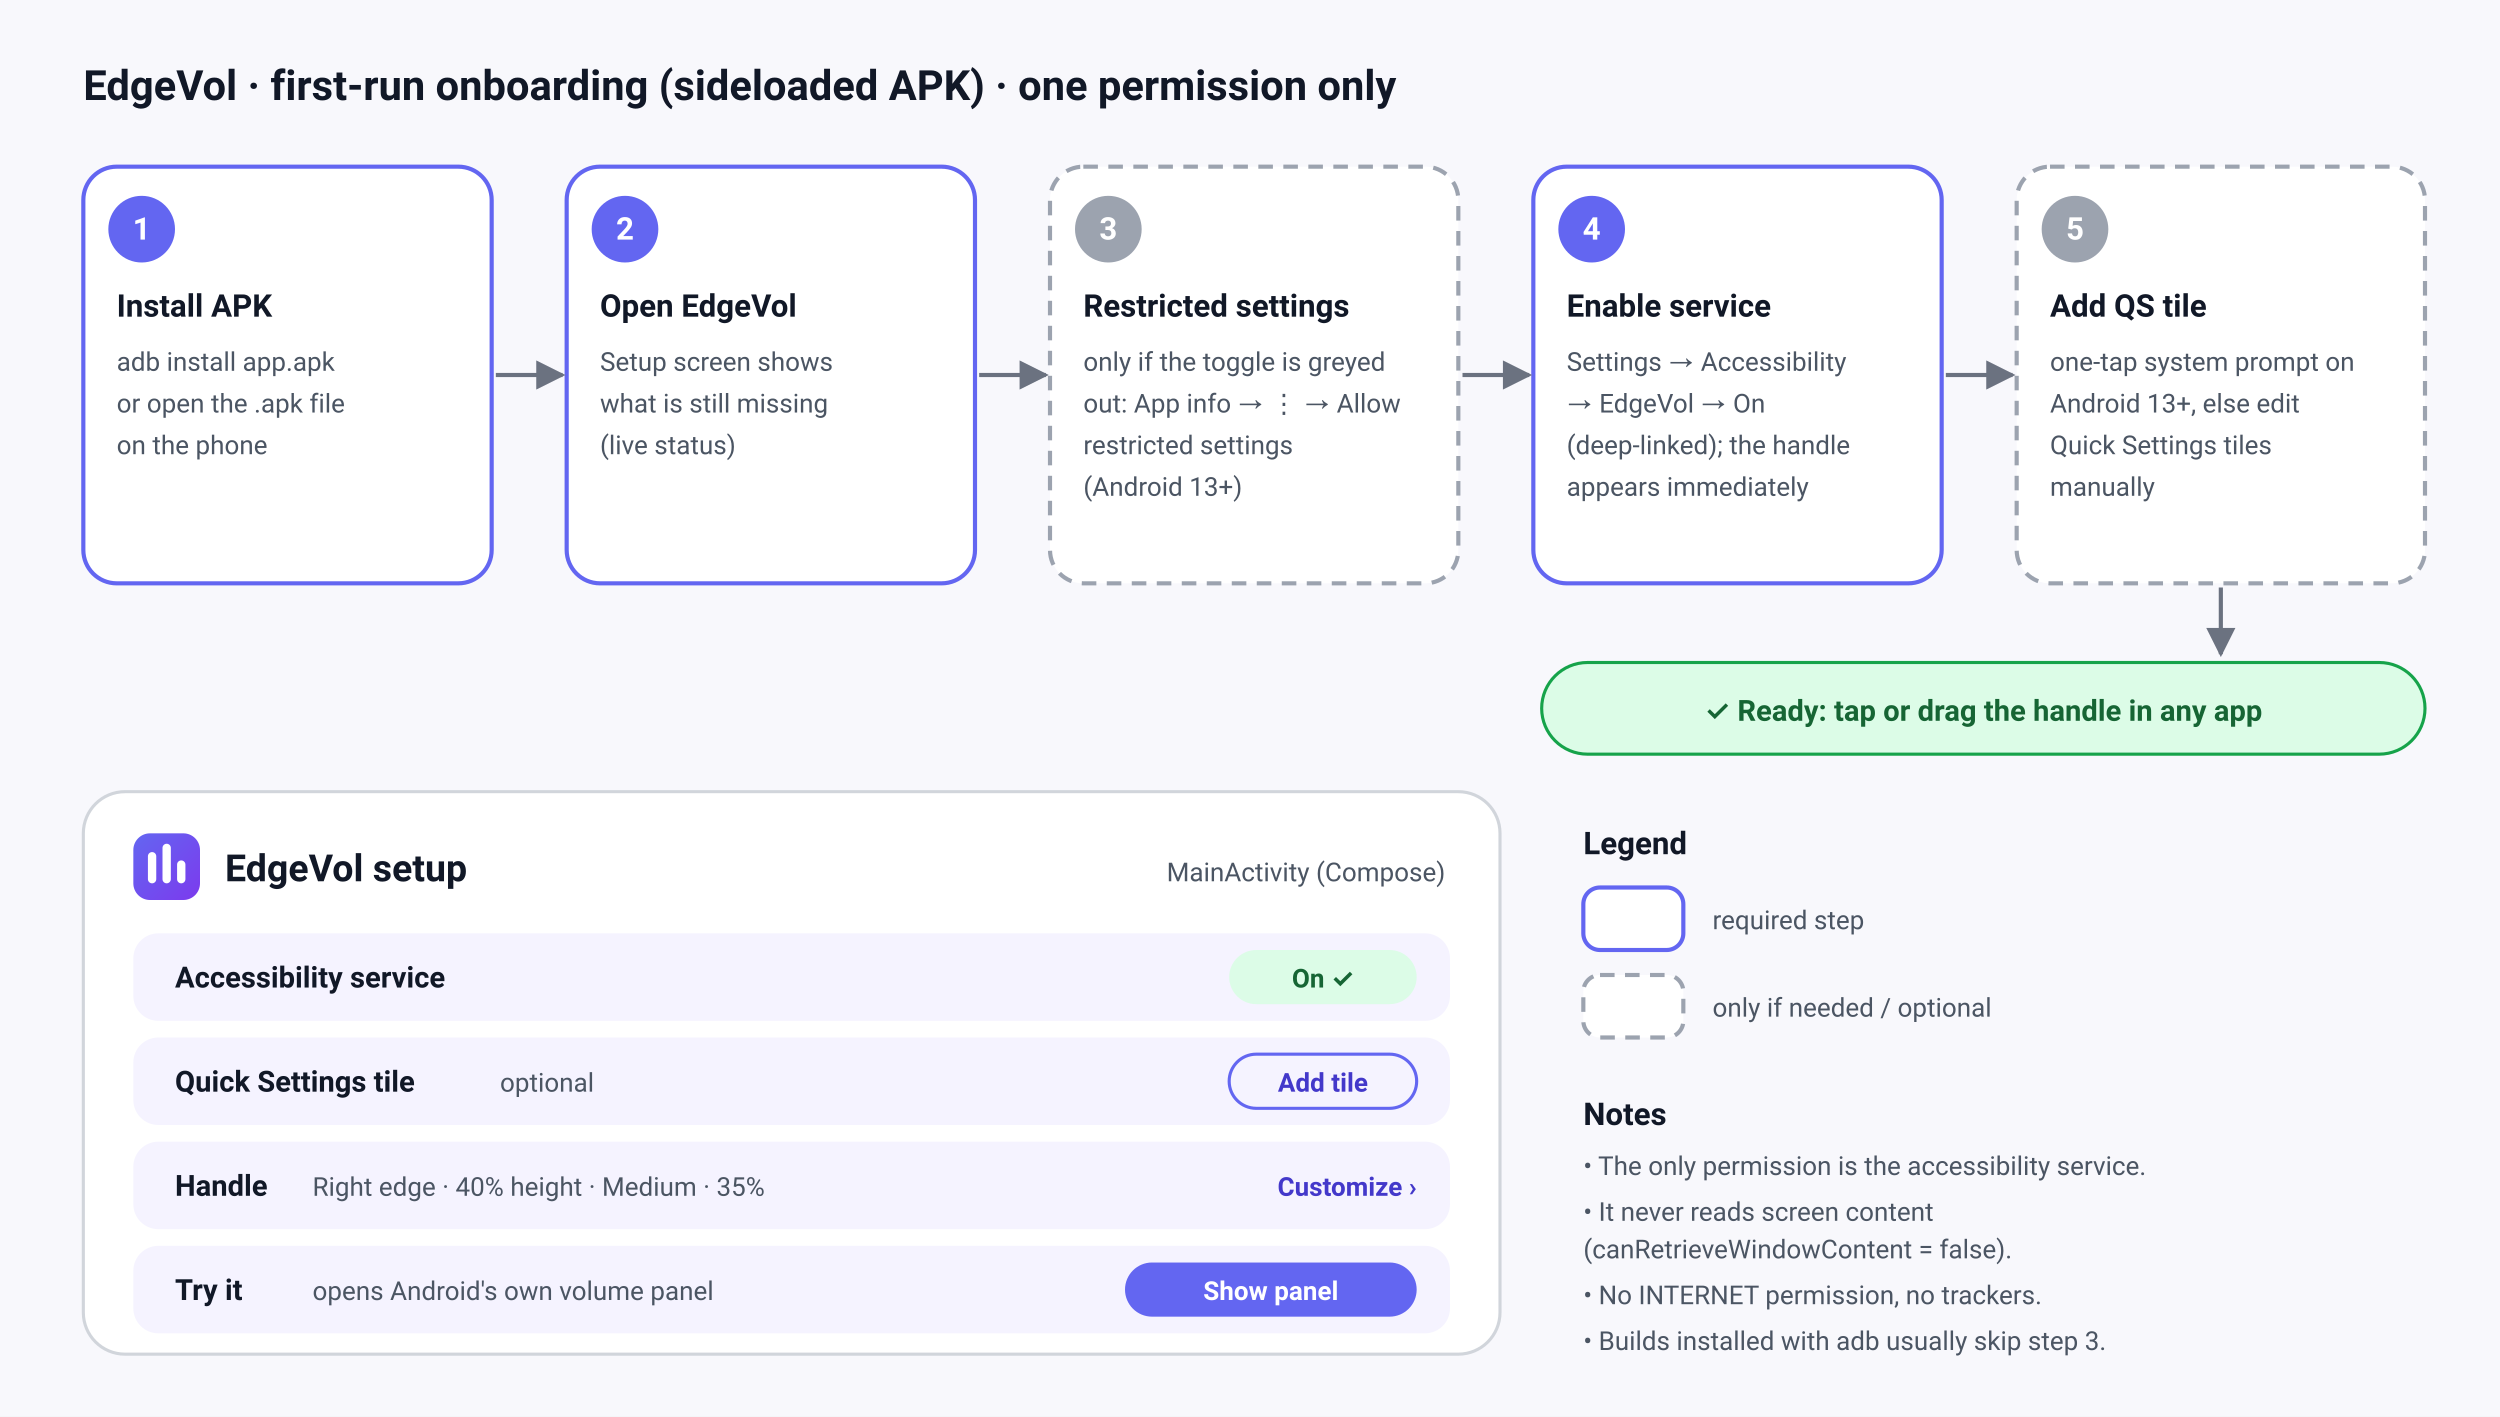
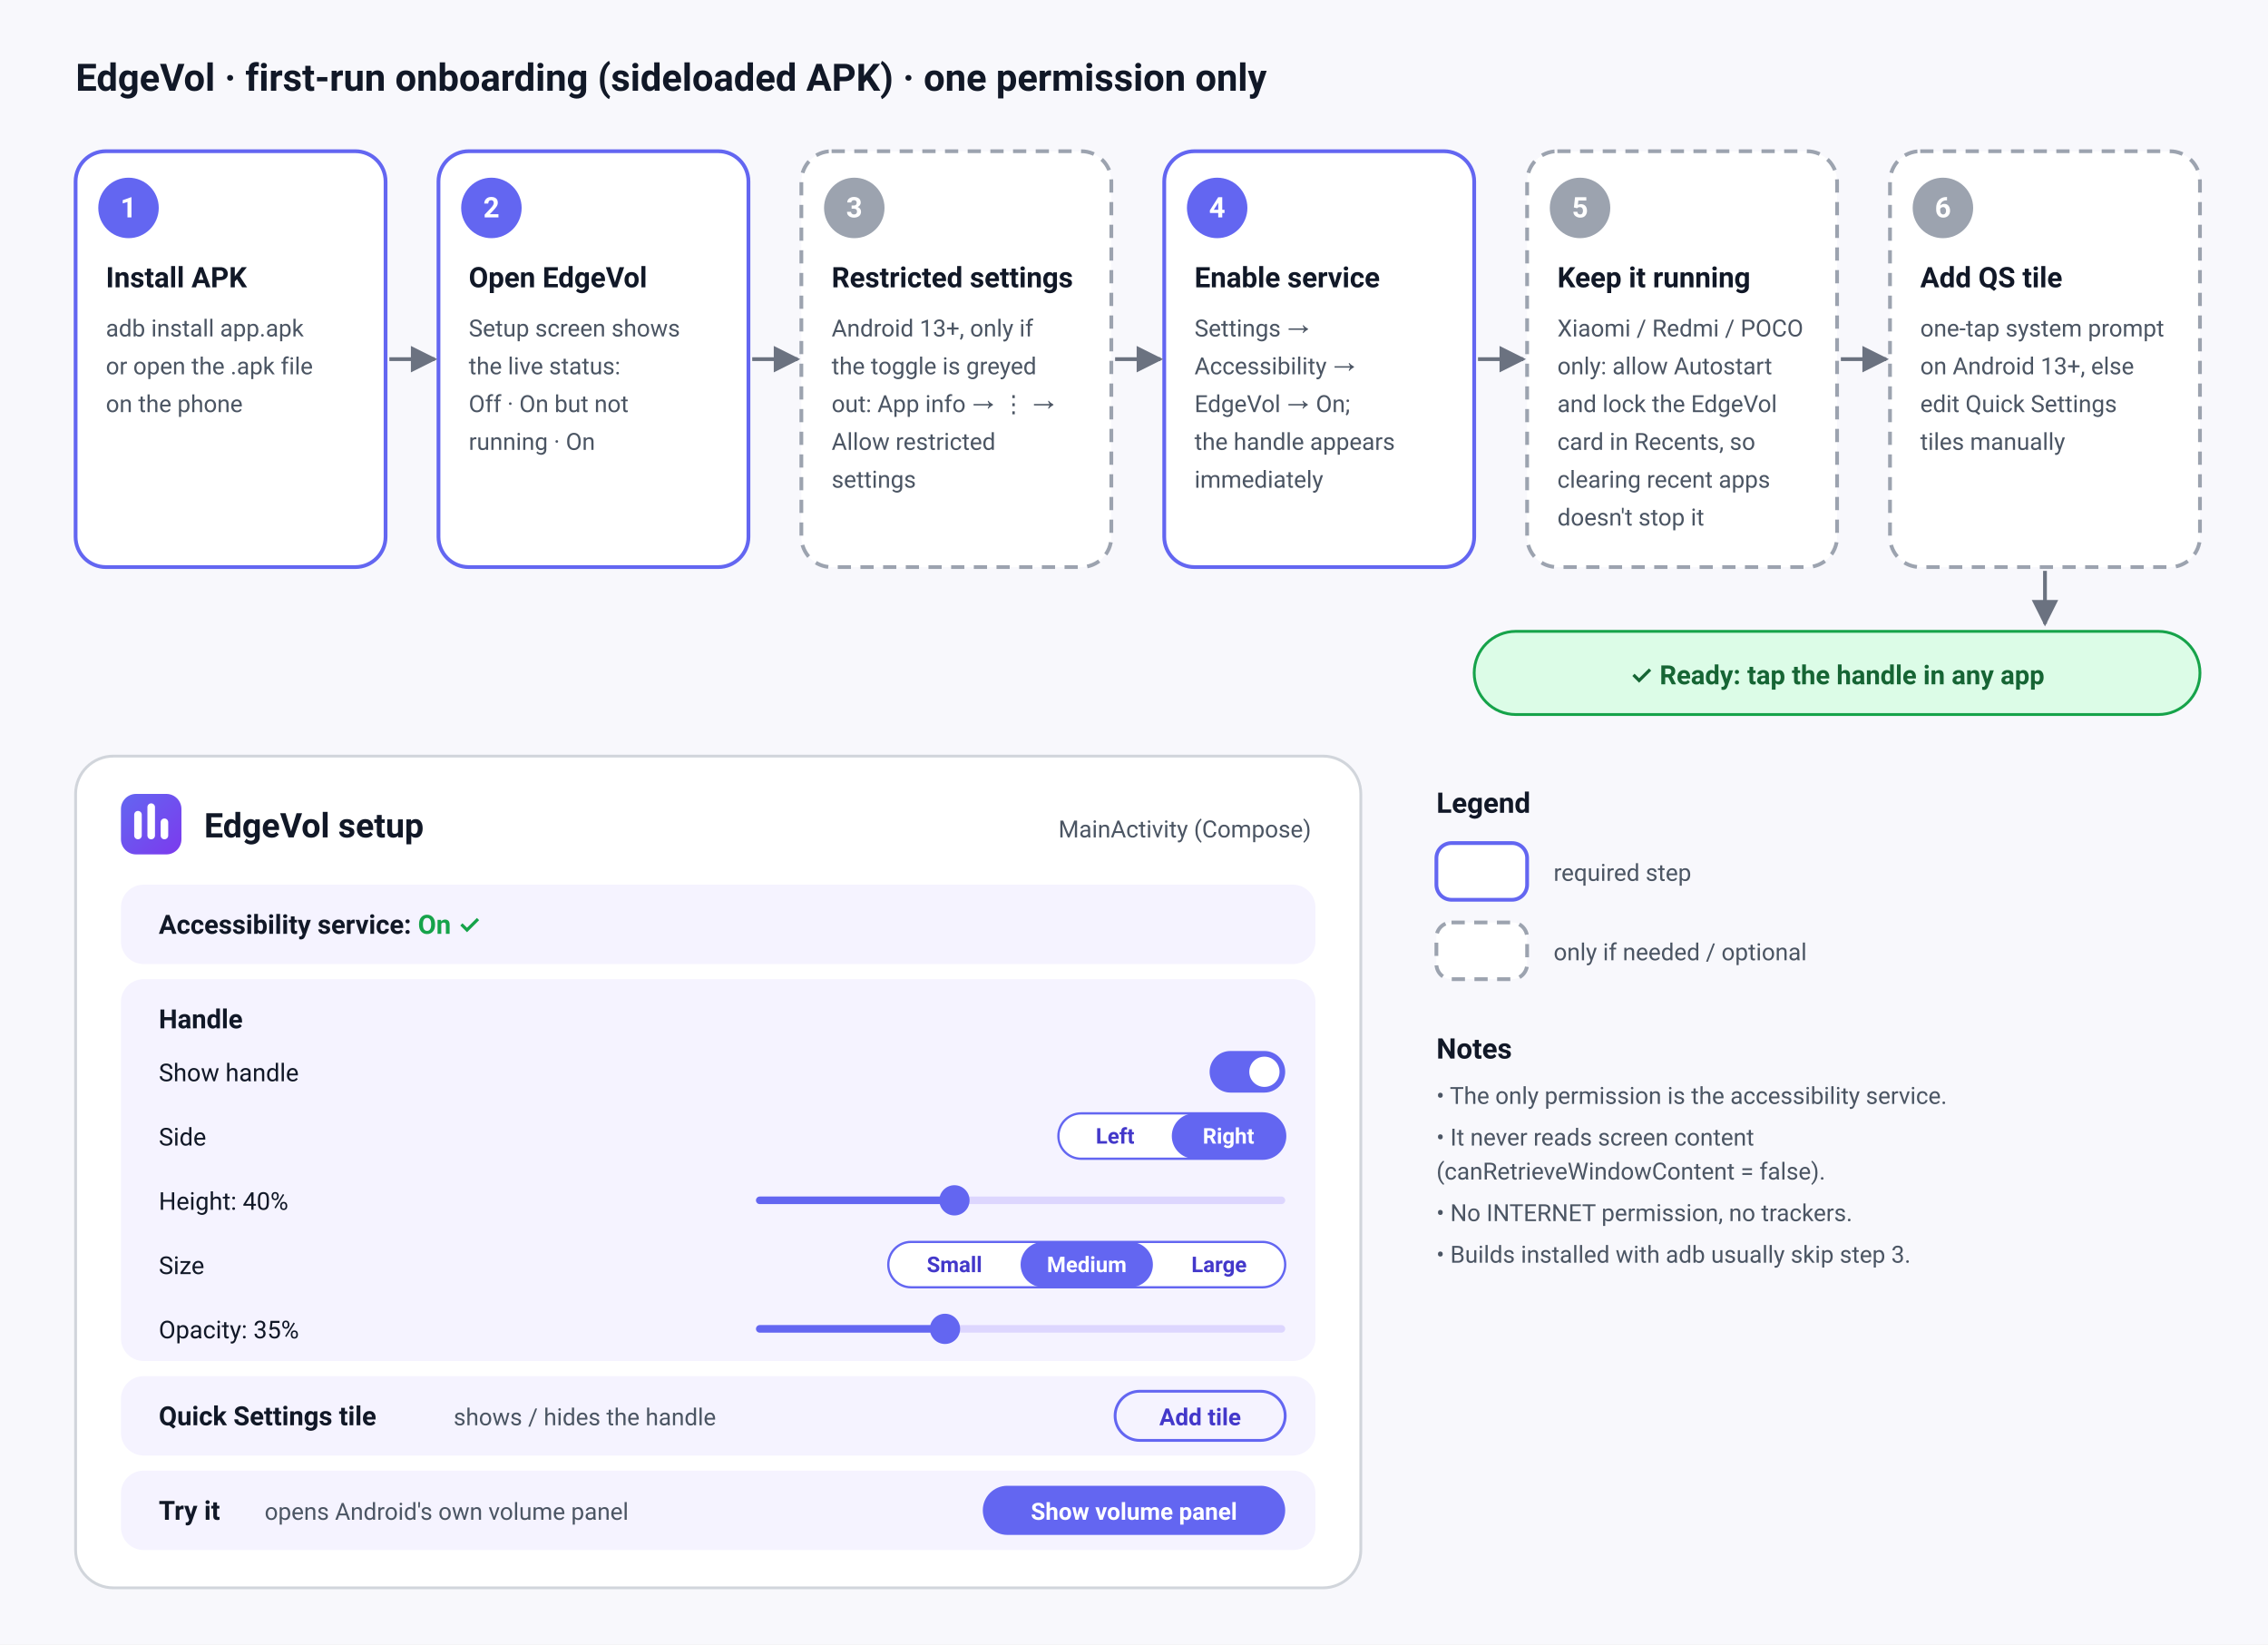
- <svg xmlns="http://www.w3.org/2000/svg" width="1200" height="680" viewBox="0 0 1200 680" role="img" aria-labelledby="t">
+ <svg xmlns="http://www.w3.org/2000/svg" width="1200" height="870" viewBox="0 0 1200 870" role="img" aria-labelledby="t">
  <defs>
    <style>
      text { font-family: -apple-system, "Segoe UI", Roboto, Helvetica, Arial, sans-serif; fill: #111827; }
      .h { font-size: 20px; font-weight: 700; }
      .t { font-size: 15px; font-weight: 700; }
      .s { font-size: 12.5px; fill: #4B5563; }
      .n { font-size: 15px; font-weight: 700; fill: #FFFFFF; }
      .row { font-size: 14px; font-weight: 600; }
      .chip { font-size: 12.5px; font-weight: 700; }
+       .ctl { font-size: 13px; }
+       .seg { font-size: 11.5px; font-weight: 600; }
      .req { fill: #FFFFFF; stroke: #6366F1; stroke-width: 2; }
      .opt { fill: #FFFFFF; stroke: #9CA3AF; stroke-width: 2; stroke-dasharray: 7 5; }
      .line { stroke: #6B7280; stroke-width: 2; fill: none; }
    </style>
    <marker id="arr" viewBox="0 0 10 10" refX="9" refY="5" markerWidth="7" markerHeight="7" orient="auto">
      <path d="M0,0 L10,5 L0,10 z" fill="#6B7280" />
    </marker>
    <linearGradient id="bg" x1="0" y1="0" x2="1" y2="1">
      <stop offset="0" stop-color="#6366F1" />
      <stop offset="1" stop-color="#7C3AED" />
    </linearGradient>
  </defs>
-   <rect width="1200" height="680" fill="#F8F8FC" />
+   <rect width="1200" height="870" fill="#F8F8FC" />
  <text x="40" y="48" class="h">EdgeVol · first-run onboarding (sideloaded APK) · one permission only</text>
-   <rect x="40" y="80" width="196" height="200" rx="16" class="req" />
+   <rect x="40" y="80" width="164" height="220" rx="16" class="req" />
  <circle cx="68" cy="110" r="16" fill="#6366F1" />
  <text x="68" y="115" class="n" text-anchor="middle">1</text>
  <text x="56" y="152" class="t">Install APK</text>
  <text x="56" y="178" class="s">adb install app.apk</text>
  <text x="56" y="198" class="s">or open the .apk file</text>
  <text x="56" y="218" class="s">on the phone</text>
-   <rect x="272" y="80" width="196" height="200" rx="16" class="req" />
-   <circle cx="300" cy="110" r="16" fill="#6366F1" />
-   <text x="300" y="115" class="n" text-anchor="middle">2</text>
-   <text x="288" y="152" class="t">Open EdgeVol</text>
-   <text x="288" y="178" class="s">Setup screen shows</text>
-   <text x="288" y="198" class="s">what is still missing</text>
-   <text x="288" y="218" class="s">(live status)</text>
-   <rect x="504" y="80" width="196" height="200" rx="16" class="opt" />
-   <circle cx="532" cy="110" r="16" fill="#9CA3AF" />
-   <text x="532" y="115" class="n" text-anchor="middle">3</text>
-   <text x="520" y="152" class="t">Restricted settings</text>
-   <text x="520" y="178" class="s">only if the toggle is greyed</text>
-   <text x="520" y="198" class="s">out: App info → ⋮ → Allow</text>
-   <text x="520" y="218" class="s">restricted settings</text>
-   <text x="520" y="238" class="s">(Android 13+)</text>
-   <rect x="736" y="80" width="196" height="200" rx="16" class="req" />
-   <circle cx="764" cy="110" r="16" fill="#6366F1" />
-   <text x="764" y="115" class="n" text-anchor="middle">4</text>
-   <text x="752" y="152" class="t">Enable service</text>
-   <text x="752" y="178" class="s">Settings → Accessibility</text>
-   <text x="752" y="198" class="s">→ EdgeVol → On</text>
-   <text x="752" y="218" class="s">(deep-linked); the handle</text>
-   <text x="752" y="238" class="s">appears immediately</text>
-   <rect x="968" y="80" width="196" height="200" rx="16" class="opt" />
-   <circle cx="996" cy="110" r="16" fill="#9CA3AF" />
-   <text x="996" y="115" class="n" text-anchor="middle">5</text>
-   <text x="984" y="152" class="t">Add QS tile</text>
-   <text x="984" y="178" class="s">one-tap system prompt on</text>
-   <text x="984" y="198" class="s">Android 13+, else edit</text>
-   <text x="984" y="218" class="s">Quick Settings tiles</text>
-   <text x="984" y="238" class="s">manually</text>
+   <rect x="232" y="80" width="164" height="220" rx="16" class="req" />
+   <circle cx="260" cy="110" r="16" fill="#6366F1" />
+   <text x="260" y="115" class="n" text-anchor="middle">2</text>
+   <text x="248" y="152" class="t">Open EdgeVol</text>
+   <text x="248" y="178" class="s">Setup screen shows</text>
+   <text x="248" y="198" class="s">the live status:</text>
+   <text x="248" y="218" class="s">Off · On but not</text>
+   <text x="248" y="238" class="s">running · On</text>
+   <rect x="424" y="80" width="164" height="220" rx="16" class="opt" />
+   <circle cx="452" cy="110" r="16" fill="#9CA3AF" />
+   <text x="452" y="115" class="n" text-anchor="middle">3</text>
+   <text x="440" y="152" class="t">Restricted settings</text>
+   <text x="440" y="178" class="s">Android 13+, only if</text>
+   <text x="440" y="198" class="s">the toggle is greyed</text>
+   <text x="440" y="218" class="s">out: App info → ⋮ →</text>
+   <text x="440" y="238" class="s">Allow restricted</text>
+   <text x="440" y="258" class="s">settings</text>
+   <rect x="616" y="80" width="164" height="220" rx="16" class="req" />
+   <circle cx="644" cy="110" r="16" fill="#6366F1" />
+   <text x="644" y="115" class="n" text-anchor="middle">4</text>
+   <text x="632" y="152" class="t">Enable service</text>
+   <text x="632" y="178" class="s">Settings →</text>
+   <text x="632" y="198" class="s">Accessibility →</text>
+   <text x="632" y="218" class="s">EdgeVol → On;</text>
+   <text x="632" y="238" class="s">the handle appears</text>
+   <text x="632" y="258" class="s">immediately</text>
+   <rect x="808" y="80" width="164" height="220" rx="16" class="opt" />
+   <circle cx="836" cy="110" r="16" fill="#9CA3AF" />
+   <text x="836" y="115" class="n" text-anchor="middle">5</text>
+   <text x="824" y="152" class="t">Keep it running</text>
+   <text x="824" y="178" class="s">Xiaomi / Redmi / POCO</text>
+   <text x="824" y="198" class="s">only: allow Autostart</text>
+   <text x="824" y="218" class="s">and lock the EdgeVol</text>
+   <text x="824" y="238" class="s">card in Recents, so</text>
+   <text x="824" y="258" class="s">clearing recent apps</text>
+   <text x="824" y="278" class="s">doesn't stop it</text>
+   <rect x="1000" y="80" width="164" height="220" rx="16" class="opt" />
+   <circle cx="1028" cy="110" r="16" fill="#9CA3AF" />
+   <text x="1028" y="115" class="n" text-anchor="middle">6</text>
+   <text x="1016" y="152" class="t">Add QS tile</text>
+   <text x="1016" y="178" class="s">one-tap system prompt</text>
+   <text x="1016" y="198" class="s">on Android 13+, else</text>
+   <text x="1016" y="218" class="s">edit Quick Settings</text>
+   <text x="1016" y="238" class="s">tiles manually</text>
  <g>
-     <path d="M238,180 L270,180" class="line" marker-end="url(#arr)" />
-     <path d="M470,180 L502,180" class="line" marker-end="url(#arr)" />
-     <path d="M702,180 L734,180" class="line" marker-end="url(#arr)" />
-     <path d="M934,180 L966,180" class="line" marker-end="url(#arr)" />
+     <path d="M206,190 L230,190" class="line" marker-end="url(#arr)" />
+     <path d="M398,190 L422,190" class="line" marker-end="url(#arr)" />
+     <path d="M590,190 L614,190" class="line" marker-end="url(#arr)" />
+     <path d="M782,190 L806,190" class="line" marker-end="url(#arr)" />
+     <path d="M974,190 L998,190" class="line" marker-end="url(#arr)" />
  </g>
-   <path d="M1066,282 L1066,314" class="line" marker-end="url(#arr)" />
-   <rect x="740" y="318" width="424" height="44" rx="22" fill="#DCFCE7" stroke="#16A34A" stroke-width="1.5" />
-   <text x="952" y="346" class="row" text-anchor="middle" style="fill:#166534">✓ Ready: tap or drag the handle in any app</text>
-   <rect x="40" y="380" width="680" height="270" rx="20" fill="#FFFFFF" stroke="#D1D5DB" stroke-width="1.5" />
-   <rect x="64" y="400" width="32" height="32" rx="8" fill="url(#bg)" />
+   <path d="M1082,302 L1082,330" class="line" marker-end="url(#arr)" />
+   <rect x="780" y="334" width="384" height="44" rx="22" fill="#DCFCE7" stroke="#16A34A" stroke-width="1.5" />
+   <text x="972" y="362" class="row" text-anchor="middle" style="fill:#166534">✓ Ready: tap the handle in any app</text>
+   <rect x="40" y="400" width="680" height="440" rx="20" fill="#FFFFFF" stroke="#D1D5DB" stroke-width="1.5" />
+   <rect x="64" y="420" width="32" height="32" rx="8" fill="url(#bg)" />
  <g fill="#FFFFFF">
-     <rect x="71" y="409" width="4" height="15" rx="2" />
-     <rect x="78" y="405" width="4" height="19" rx="2" />
-     <rect x="85" y="413" width="4" height="11" rx="2" />
+     <rect x="71" y="429" width="4" height="15" rx="2" />
+     <rect x="78" y="425" width="4" height="19" rx="2" />
+     <rect x="85" y="433" width="4" height="11" rx="2" />
  </g>
-   <text x="108" y="423" style="font-size:18px;font-weight:700">EdgeVol setup</text>
-   <text x="560" y="423" class="s">MainActivity (Compose)</text>
-   <rect x="64" y="448" width="632" height="42" rx="12" fill="#F5F3FF" />
-   <text x="84" y="474" class="row">Accessibility service</text>
-   <rect x="590" y="456" width="90" height="26" rx="13" fill="#DCFCE7" />
-   <text x="635" y="474" class="chip" text-anchor="middle" style="fill:#166534">On ✓</text>
-   <rect x="64" y="498" width="632" height="42" rx="12" fill="#F5F3FF" />
-   <text x="84" y="524" class="row">Quick Settings tile</text>
-   <text x="240" y="524" class="s">optional</text>
-   <rect x="590" y="506" width="90" height="26" rx="13" fill="none" stroke="#6366F1" stroke-width="1.5" />
-   <text x="635" y="524" class="chip" text-anchor="middle" style="fill:#4338CA">Add tile</text>
-   <rect x="64" y="548" width="632" height="42" rx="12" fill="#F5F3FF" />
-   <text x="84" y="574" class="row">Handle</text>
-   <text x="150" y="574" class="s">Right edge · 40% height · Medium · 35%</text>
-   <text x="680" y="574" class="chip" text-anchor="end" style="fill:#4338CA">Customize ›</text>
-   <rect x="64" y="598" width="632" height="42" rx="12" fill="#F5F3FF" />
-   <text x="84" y="624" class="row">Try it</text>
-   <text x="150" y="624" class="s">opens Android's own volume panel</text>
-   <rect x="540" y="606" width="140" height="26" rx="13" fill="#6366F1" />
-   <text x="610" y="624" class="chip" text-anchor="middle" style="fill:#FFFFFF">Show panel</text>
-   <text x="760" y="410" class="t">Legend</text>
-   <rect x="760" y="426" width="48" height="30" rx="8" class="req" />
-   <text x="822" y="446" class="s">required step</text>
-   <rect x="760" y="468" width="48" height="30" rx="8" class="opt" />
-   <text x="822" y="488" class="s">only if needed / optional</text>
-   <text x="760" y="540" class="t">Notes</text>
-   <text x="760" y="564" class="s">• The only permission is the accessibility service.</text>
-   <text x="760" y="586" class="s">• It never reads screen content</text>
-   <text x="760" y="604" class="s">   (canRetrieveWindowContent = false).</text>
-   <text x="760" y="626" class="s">• No INTERNET permission, no trackers.</text>
-   <text x="760" y="648" class="s">• Builds installed with adb usually skip step 3.</text>
+   <text x="108" y="443" style="font-size:18px;font-weight:700">EdgeVol setup</text>
+   <text x="560" y="443" class="s">MainActivity (Compose)</text>
+   <rect x="64" y="468" width="632" height="42" rx="12" fill="#F5F3FF" />
+   <text x="84" y="494" class="row">Accessibility service: <tspan style="fill:#16A34A">On ✓</tspan>
+   </text>
+   <rect x="64" y="518" width="632" height="202" rx="12" fill="#F5F3FF" />
+   <text x="84" y="544" class="row">Handle</text>
+   <text x="84" y="572" class="ctl">Show handle</text>
+   <rect x="640" y="556" width="40" height="22" rx="11" fill="#6366F1" />
+   <circle cx="669" cy="567" r="8" fill="#FFFFFF" />
+   <text x="84" y="606" class="ctl">Side</text>
+   <rect x="560" y="589" width="120" height="24" rx="12" fill="#FFFFFF" stroke="#6366F1" stroke-width="1.2" />
+   <rect x="620" y="589" width="60" height="24" rx="12" fill="#6366F1" />
+   <text x="590" y="605" class="seg" text-anchor="middle" style="fill:#4338CA">Left</text>
+   <text x="650" y="605" class="seg" text-anchor="middle" style="fill:#FFFFFF">Right</text>
+   <text x="84" y="640" class="ctl">Height: 40%</text>
+   <rect x="400" y="633" width="280" height="4" rx="2" fill="#DDD6FE" />
+   <rect x="400" y="633" width="105" height="4" rx="2" fill="#6366F1" />
+   <circle cx="505" cy="635" r="8" fill="#6366F1" />
+   <text x="84" y="674" class="ctl">Size</text>
+   <rect x="470" y="657" width="210" height="24" rx="12" fill="#FFFFFF" stroke="#6366F1" stroke-width="1.2" />
+   <rect x="540" y="657" width="70" height="24" rx="12" fill="#6366F1" />
+   <text x="505" y="673" class="seg" text-anchor="middle" style="fill:#4338CA">Small</text>
+   <text x="575" y="673" class="seg" text-anchor="middle" style="fill:#FFFFFF">Medium</text>
+   <text x="645" y="673" class="seg" text-anchor="middle" style="fill:#4338CA">Large</text>
+   <text x="84" y="708" class="ctl">Opacity: 35%</text>
+   <rect x="400" y="701" width="280" height="4" rx="2" fill="#DDD6FE" />
+   <rect x="400" y="701" width="100" height="4" rx="2" fill="#6366F1" />
+   <circle cx="500" cy="703" r="8" fill="#6366F1" />
+   <rect x="64" y="728" width="632" height="42" rx="12" fill="#F5F3FF" />
+   <text x="84" y="754" class="row">Quick Settings tile</text>
+   <text x="240" y="754" class="s">shows / hides the handle</text>
+   <rect x="590" y="736" width="90" height="26" rx="13" fill="none" stroke="#6366F1" stroke-width="1.5" />
+   <text x="635" y="754" class="chip" text-anchor="middle" style="fill:#4338CA">Add tile</text>
+   <rect x="64" y="778" width="632" height="42" rx="12" fill="#F5F3FF" />
+   <text x="84" y="804" class="row">Try it</text>
+   <text x="140" y="804" class="s">opens Android's own volume panel</text>
+   <rect x="520" y="786" width="160" height="26" rx="13" fill="#6366F1" />
+   <text x="600" y="804" class="chip" text-anchor="middle" style="fill:#FFFFFF">Show volume panel</text>
+   <text x="760" y="430" class="t">Legend</text>
+   <rect x="760" y="446" width="48" height="30" rx="8" class="req" />
+   <text x="822" y="466" class="s">required step</text>
+   <rect x="760" y="488" width="48" height="30" rx="8" class="opt" />
+   <text x="822" y="508" class="s">only if needed / optional</text>
+   <text x="760" y="560" class="t">Notes</text>
+   <text x="760" y="584" class="s">• The only permission is the accessibility service.</text>
+   <text x="760" y="606" class="s">• It never reads screen content</text>
+   <text x="760" y="624" class="s">   (canRetrieveWindowContent = false).</text>
+   <text x="760" y="646" class="s">• No INTERNET permission, no trackers.</text>
+   <text x="760" y="668" class="s">• Builds installed with adb usually skip step 3.</text>
</svg>
